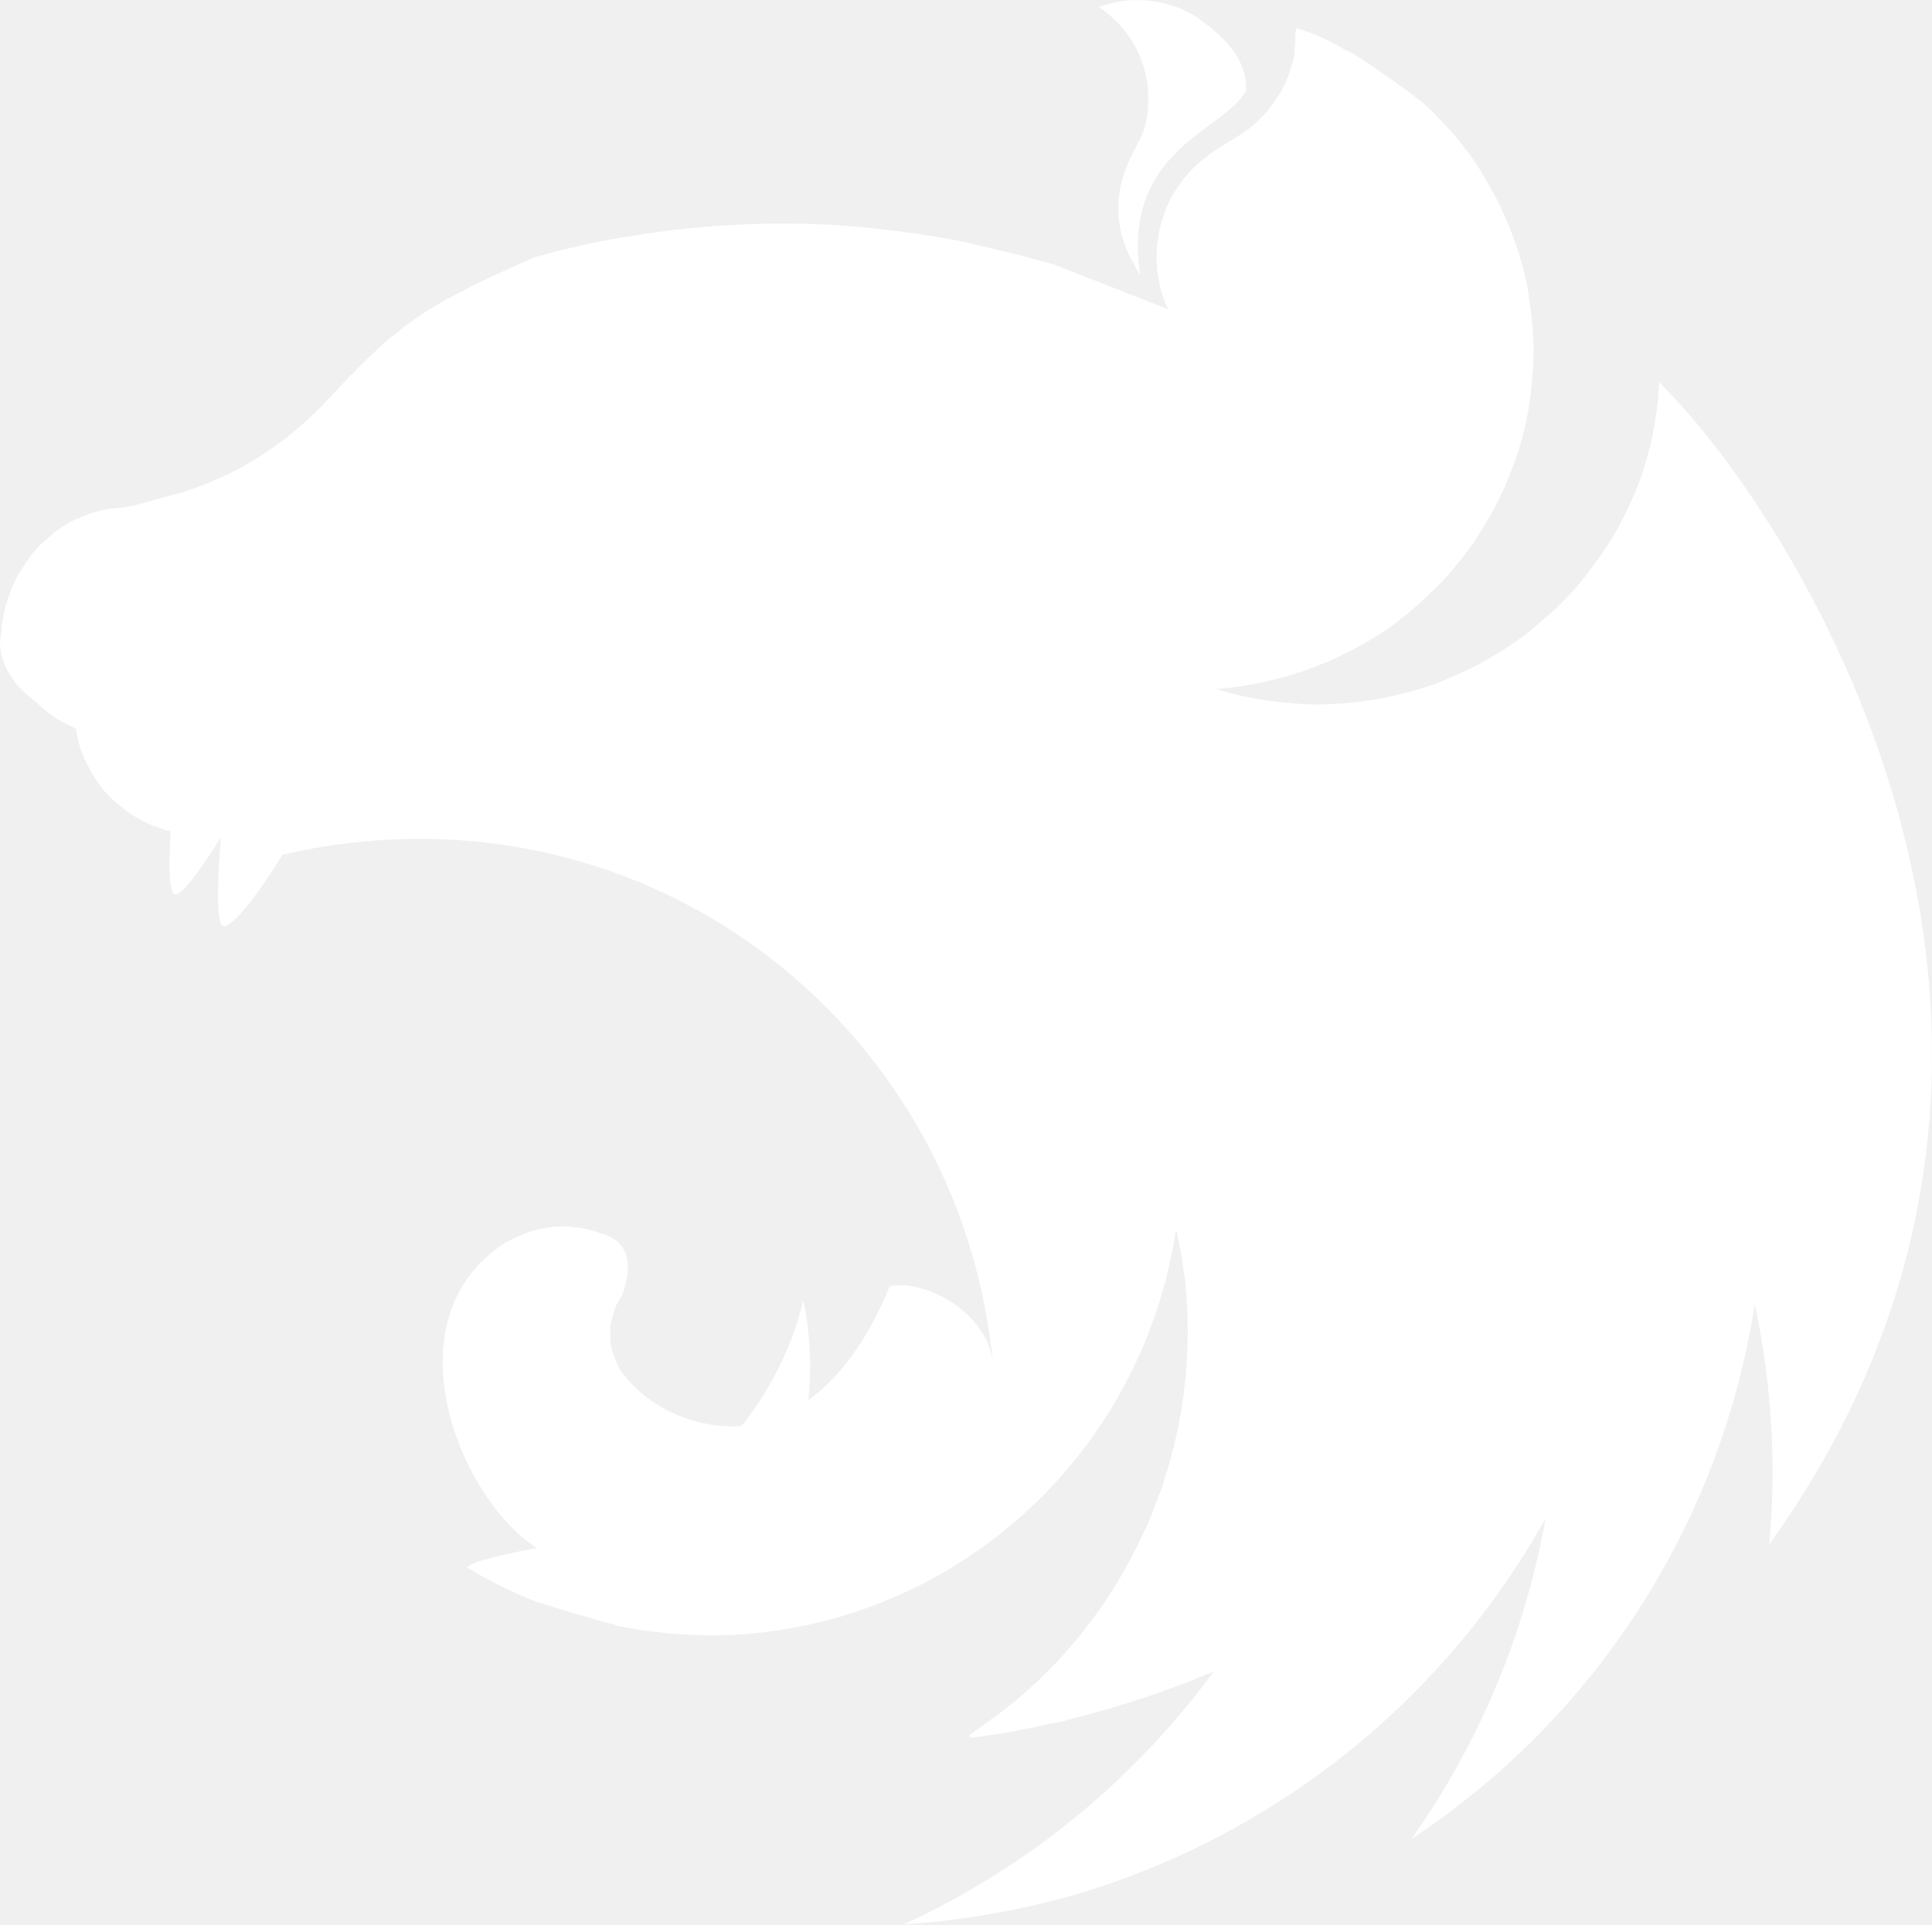
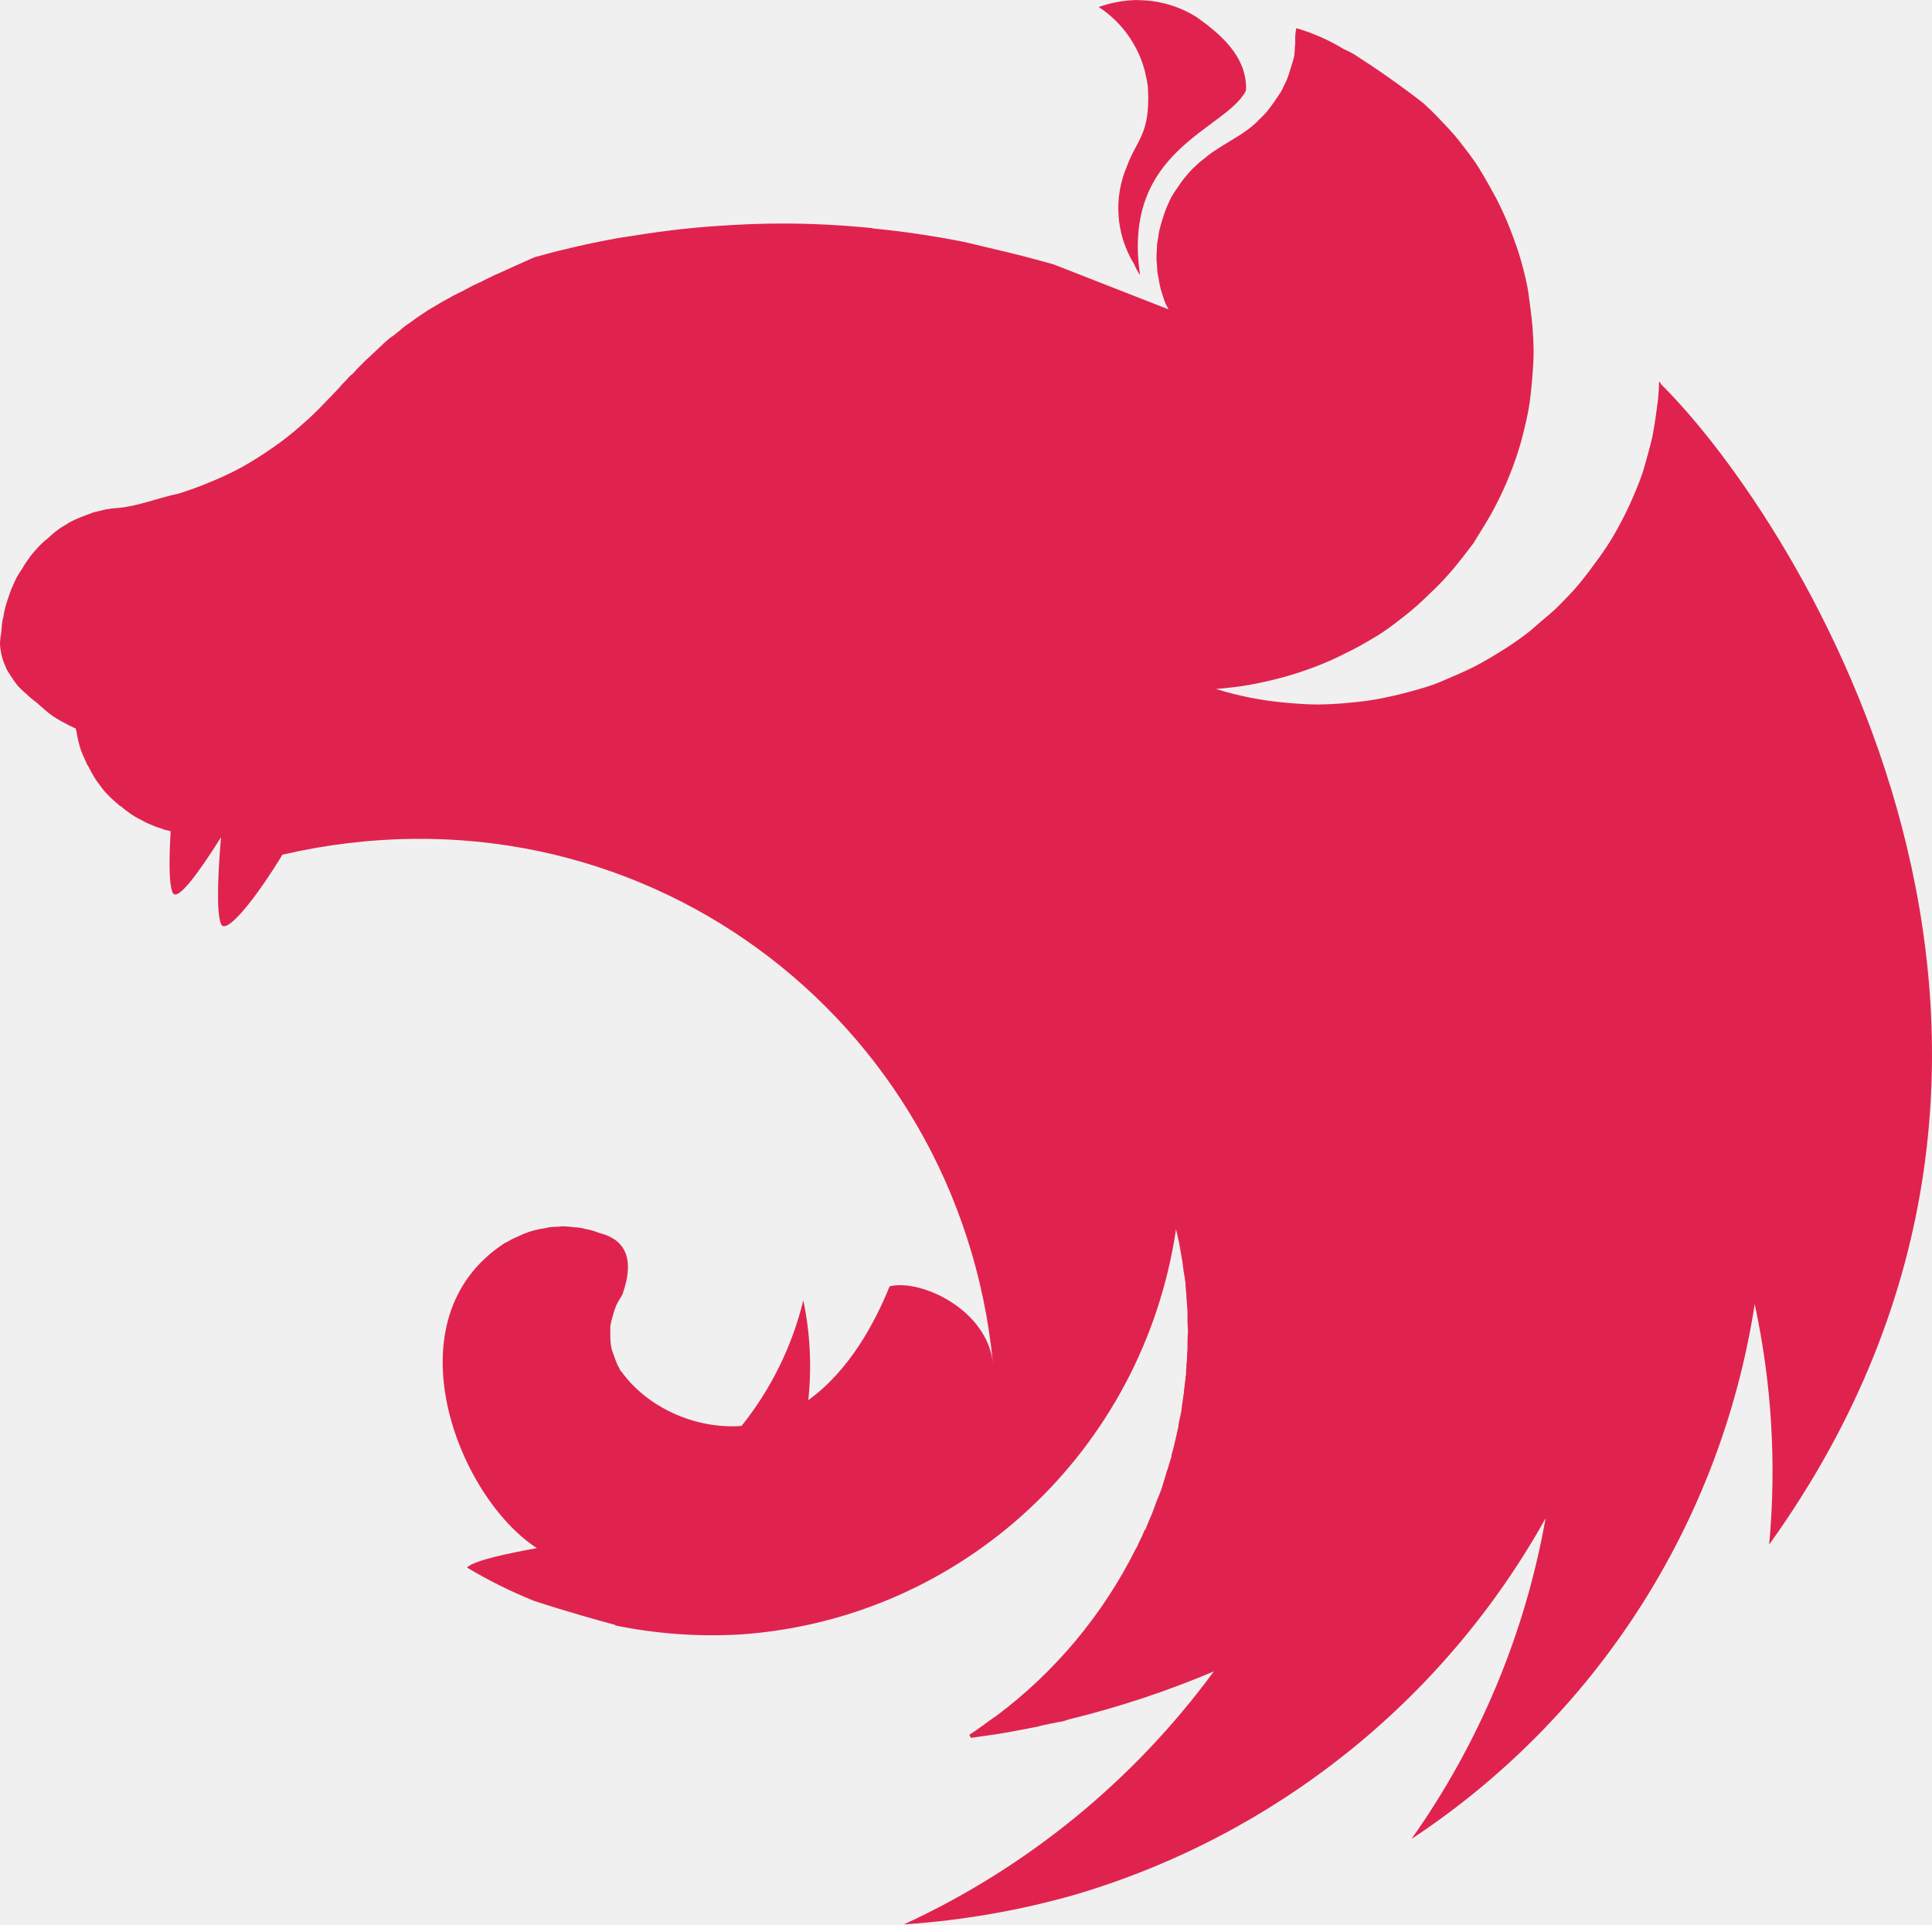
<svg xmlns="http://www.w3.org/2000/svg" viewBox="0 0 455.95 454.16">
  <defs>
-     <style>.a{fill:#FFFFFF;fill-rule:evenodd;}</style>
+     <style>.a{fill:#e0234e;fill-rule:evenodd;}</style>
  </defs>
  <path class="a" d="M268.47,0a28.88,28.88,0,0,0-9.18,1.65A25.94,25.94,0,0,1,270.24,17c.11.82.35,1.41.47,2.23a12.84,12.84,0,0,1,.23,2.12c.47,10.36-2.71,11.66-4.94,17.78a25.13,25.13,0,0,0,1.65,23.2,13.78,13.78,0,0,0,1.41,2.59c-4.48-29.79,20.37-34.26,25-43.57.35-8.12-6.36-13.54-11.66-17.31a26,26,0,0,0-13.89-4Zm37.44,6.71a13.74,13.74,0,0,0-.23,3.42c-.12.94-.12,2.12-.24,3.06a25,25,0,0,1-.82,2.82,27.58,27.58,0,0,1-.94,2.83c-.47.94-.83,1.77-1.3,2.71-.35.47-.59.94-.94,1.41L300.73,24c-.59.83-1.17,1.65-1.76,2.36a19.29,19.29,0,0,1-2.12,2.12v.11c-.71.59-1.42,1.3-2.24,1.89-2.47,1.88-5.3,3.29-7.89,5.06a17.2,17.2,0,0,0-2.35,1.77,16.89,16.89,0,0,0-2.24,1.88A18.72,18.72,0,0,0,280,41.45a17.2,17.2,0,0,0-1.77,2.35c-.59.83-1.17,1.65-1.65,2.48S275.77,48,275.3,49a24.93,24.93,0,0,0-.94,2.71c-.36,1.06-.59,2-.83,3-.11.47-.11,1.06-.23,1.53s-.12.94-.24,1.41c0,.94-.12,2-.12,2.94a12.51,12.51,0,0,0,.12,2.12,13.12,13.12,0,0,0,.36,3,23.53,23.53,0,0,0,.58,2.82c.36,1,.59,1.89.95,2.83.23.59.59,1.18.82,1.65L248.69,62.41c-4.59-1.3-9.07-2.47-13.66-3.53l-7.42-1.77c-7.06-1.41-14.25-2.47-21.43-3.18-.23,0-.35-.12-.59-.12-7.06-.7-14-1.06-21.08-1.06-5.18,0-10.36.24-15.42.59-7.18.47-14.37,1.41-21.55,2.59-1.77.24-3.53.59-5.3.94-3.65.71-7.18,1.53-10.6,2.36l-5.29,1.41c-1.77.71-3.42,1.53-5.07,2.24l-3.88,1.76c-.24.12-.47.12-.59.24-1.18.59-2.24,1.06-3.3,1.65a5.59,5.59,0,0,0-.82.35c-1.3.59-2.59,1.3-3.65,1.89-.83.35-1.65.82-2.36,1.17a9.48,9.48,0,0,1-1.06.59c-1.06.59-2.12,1.18-3.06,1.77a32.72,32.72,0,0,0-2.83,1.76c-.82.59-1.64,1.06-2.35,1.65-.12.12-.24.12-.35.24a26.71,26.71,0,0,0-2.24,1.65l-.24.23-1.76,1.42c-.24.11-.47.35-.71.47-.59.47-1.18,1.06-1.77,1.53-.11.23-.35.35-.47.47-.7.71-1.41,1.29-2.12,2-.11,0-.11.12-.23.24-.71.58-1.41,1.29-2.12,2-.12.12-.12.23-.24.23-.59.59-1.17,1.18-1.76,1.89-.24.23-.59.47-.83.7-.59.71-1.29,1.42-2,2.12-.12.24-.35.36-.47.59-.94.94-1.77,1.89-2.71,2.83l-.35.35a71.21,71.21,0,0,1-6,5.77,67.1,67.1,0,0,1-6.59,5.18c-2.36,1.65-4.59,3.06-7.07,4.48a72.29,72.29,0,0,1-7.41,3.53c-2.48,1.06-5.07,2-7.66,2.82-4.94,1.06-10,3.07-14.36,3.42a24.71,24.71,0,0,0-2.95.35c-1.06.24-2,.47-2.94.71L19.19,122a29.39,29.39,0,0,0-2.82,1.29c-.83.59-1.77,1.06-2.59,1.65a19.78,19.78,0,0,0-2.36,2,20.63,20.63,0,0,0-2.35,2.12c-.71.83-1.42,1.53-2,2.36s-1.3,1.77-1.77,2.71a19.76,19.76,0,0,0-1.65,2.71c-.47,1.06-.94,2-1.3,3.06s-.7,2-1,3.06a21.77,21.77,0,0,0-.59,2.82c0,.12-.12.24-.12.36-.24,1.06-.24,2.47-.35,3.18A15.6,15.6,0,0,0,0,151.66a6.58,6.58,0,0,0,.12,1.53,12.3,12.3,0,0,0,.47,2.24,15.41,15.41,0,0,0,.82,2.12v.12a23.29,23.29,0,0,0,1.3,2.12,24.92,24.92,0,0,0,1.53,2.12c.59.59,1.29,1.29,2,1.88a16.16,16.16,0,0,0,2.24,1.88c2.82,2.48,3.53,3.3,7.18,5.19.59.35,1.18.58,1.89.94.11,0,.23.12.35.12a1,1,0,0,0,.12.58,21.57,21.57,0,0,0,.59,2.83,15.14,15.14,0,0,0,.94,2.83c.35.7.59,1.41.94,2.12a2.45,2.45,0,0,0,.35.58c.47.95.94,1.77,1.42,2.59s1.17,1.65,1.76,2.48,1.3,1.53,2,2.23,1.42,1.3,2.24,2a.43.43,0,0,0,.24.11,23.87,23.87,0,0,0,2.12,1.65,17.83,17.83,0,0,0,2.59,1.53,17.72,17.72,0,0,0,2.7,1.3,13.64,13.64,0,0,0,2.36.82c.12.12.23.12.47.24.47.12,1.06.23,1.53.35-.35,6.36-.47,12.37.47,14.49C41.8,213,47,205.83,52.16,197.59c-.7,8.12-1.17,17.66,0,20.48s8.36-6.24,14.49-16.36c83.48-19.31,159.67,38.38,167.67,119.87-1.53-12.72-17.19-19.79-24.37-18-3.53,8.71-9.54,19.9-19.19,26.85a75.59,75.59,0,0,0-1.18-23.55A76.23,76.23,0,0,1,175,336.53c-11.19.82-22.37-4.59-28.26-12.72-.47-.35-.59-1.06-.94-1.53a20.86,20.86,0,0,1-.95-2.47,9.55,9.55,0,0,1-.7-2.47,17.94,17.94,0,0,1-.12-2.59V313a18.44,18.44,0,0,1,.59-2.47,20,20,0,0,1,.82-2.48,27.33,27.33,0,0,1,1.42-2.47c2-5.65,2-10.24-1.65-12.95a14.4,14.4,0,0,0-2.24-1.18c-.47-.12-1.06-.35-1.53-.47s-.59-.23-.94-.35A18.58,18.58,0,0,0,138,290a8.72,8.72,0,0,0-2.47-.35,18.9,18.9,0,0,0-2.59-.24c-.59,0-1.18.12-1.77.12a9.42,9.42,0,0,0-2.59.35,18.82,18.82,0,0,0-4.94,1.3c-.83.35-1.53.7-2.36,1.06s-1.41.82-2.23,1.17c-27.44,17.9-11.07,59.82,7.65,71.95-7.07,1.29-14.25,2.83-16.25,4.36l-.24.23a112,112,0,0,0,15.9,7.89c7.54,2.47,15.54,4.71,19.08,5.65v.12a113.9,113.9,0,0,0,29.67,2.12c52.16-3.65,94.91-43.33,102.68-95.61.23,1.06.47,2,.7,3.06.36,2.12.83,4.36,1.06,6.59v.12c.24,1.06.36,2.12.48,3.06v.47c.11,1.06.23,2.12.23,3.06.12,1.3.24,2.6.24,3.89v1.88c0,.59.11,1.3.11,1.89s-.11,1.41-.11,2.12v1.65c0,.82-.12,1.53-.12,2.35a7.11,7.11,0,0,1-.12,1.53c0,.83-.12,1.65-.12,2.59a3.23,3.23,0,0,0-.12,1.06c-.11.94-.23,1.77-.35,2.71a3.2,3.2,0,0,1-.12,1.06c-.12,1.18-.35,2.24-.47,3.42v.23c-.23,1.06-.47,2.24-.7,3.3v.35c-.24,1.06-.48,2.12-.71,3.18,0,.12-.12.35-.12.47a31,31,0,0,1-.82,3.18v.35c-.36,1.18-.71,2.24-1,3.3a.39.39,0,0,0-.11.24c-.36,1.17-.71,2.35-1.06,3.53s-.83,2.24-1.3,3.41-.82,2.36-1.29,3.42-.95,2.24-1.42,3.41h-.11c-.48,1.06-.95,2.24-1.54,3.3a4.68,4.68,0,0,1-.35.82c-.12.12-.12.24-.23.36A111.58,111.58,0,0,1,235,405.06c-.94.59-1.89,1.3-2.83,2-.23.24-.59.36-.82.59-.83.59-1.65,1.18-2.59,1.77l.35.71h.12l4.94-.71h.12c3.06-.47,6.13-1.06,9.19-1.65a20.51,20.51,0,0,0,2.59-.59l1.65-.35c.82-.12,1.64-.35,2.47-.47s1.41-.36,2.12-.59a223.3,223.3,0,0,0,34.15-11.31,188.57,188.57,0,0,1-73.13,59.7,194.2,194.2,0,0,0,40.16-6.94,188.18,188.18,0,0,0,111.27-88.9A187.91,187.91,0,0,1,333.11,434a185.06,185.06,0,0,0,81-126.23,187.51,187.51,0,0,1,3.41,56.76C502.56,246,424.61,123.05,392,90.67c-.12-.24-.24-.35-.24-.59-.11.12-.11.12-.11.24,0-.12,0-.12-.12-.24,0,1.41-.12,2.83-.24,4.24-.35,2.71-.7,5.3-1.17,7.89s-1.3,5.18-2,7.77-1.76,5.06-2.82,7.54-2.24,4.82-3.53,7.18-2.71,4.59-4.24,6.71-3.18,4.36-4.83,6.36-3.65,4-5.54,5.89c-1.17,1.06-2.23,2-3.41,2.94-.94.82-1.77,1.53-2.71,2.36a69,69,0,0,1-6.59,4.59c-2.24,1.41-4.59,2.82-6.95,4s-5,2.24-7.42,3.3-5.06,1.76-7.65,2.47-5.3,1.3-7.89,1.77-5.42.7-8,.94c-1.88.12-3.77.23-5.65.23-2.71,0-5.42-.23-8-.47A77.88,77.88,0,0,1,287,162.61h-.12c2.59-.23,5.18-.47,7.77-.94s5.3-1.06,7.89-1.76,5.18-1.54,7.65-2.48a71.45,71.45,0,0,0,7.42-3.29c2.47-1.18,4.71-2.48,7.07-3.89s4.47-3.06,6.59-4.71a64.5,64.5,0,0,0,6-5.3,65.53,65.53,0,0,0,5.53-5.77c1.77-2.12,3.41-4.24,5-6.36.23-.35.47-.82.7-1.17,1.18-1.89,2.36-3.77,3.42-5.66,1.29-2.35,2.47-4.71,3.53-7.18s2-4.94,2.83-7.54,1.41-5.06,2-7.65.94-5.3,1.17-7.89.48-5.41.48-8c0-1.88-.12-3.76-.24-5.65-.24-2.71-.59-5.3-.94-7.89s-1.06-5.3-1.77-7.89-1.65-5.06-2.59-7.53a79.84,79.84,0,0,0-3.3-7.3c-1.29-2.36-2.59-4.71-4-7s-3.06-4.36-4.71-6.48-3.53-4-5.42-6c-.94-.94-2-2-3.06-2.94-5.3-4.13-10.83-8-16.36-11.54a20.77,20.77,0,0,0-2.36-1.18,46.21,46.21,0,0,0-11.19-4.95Z" />
</svg>
